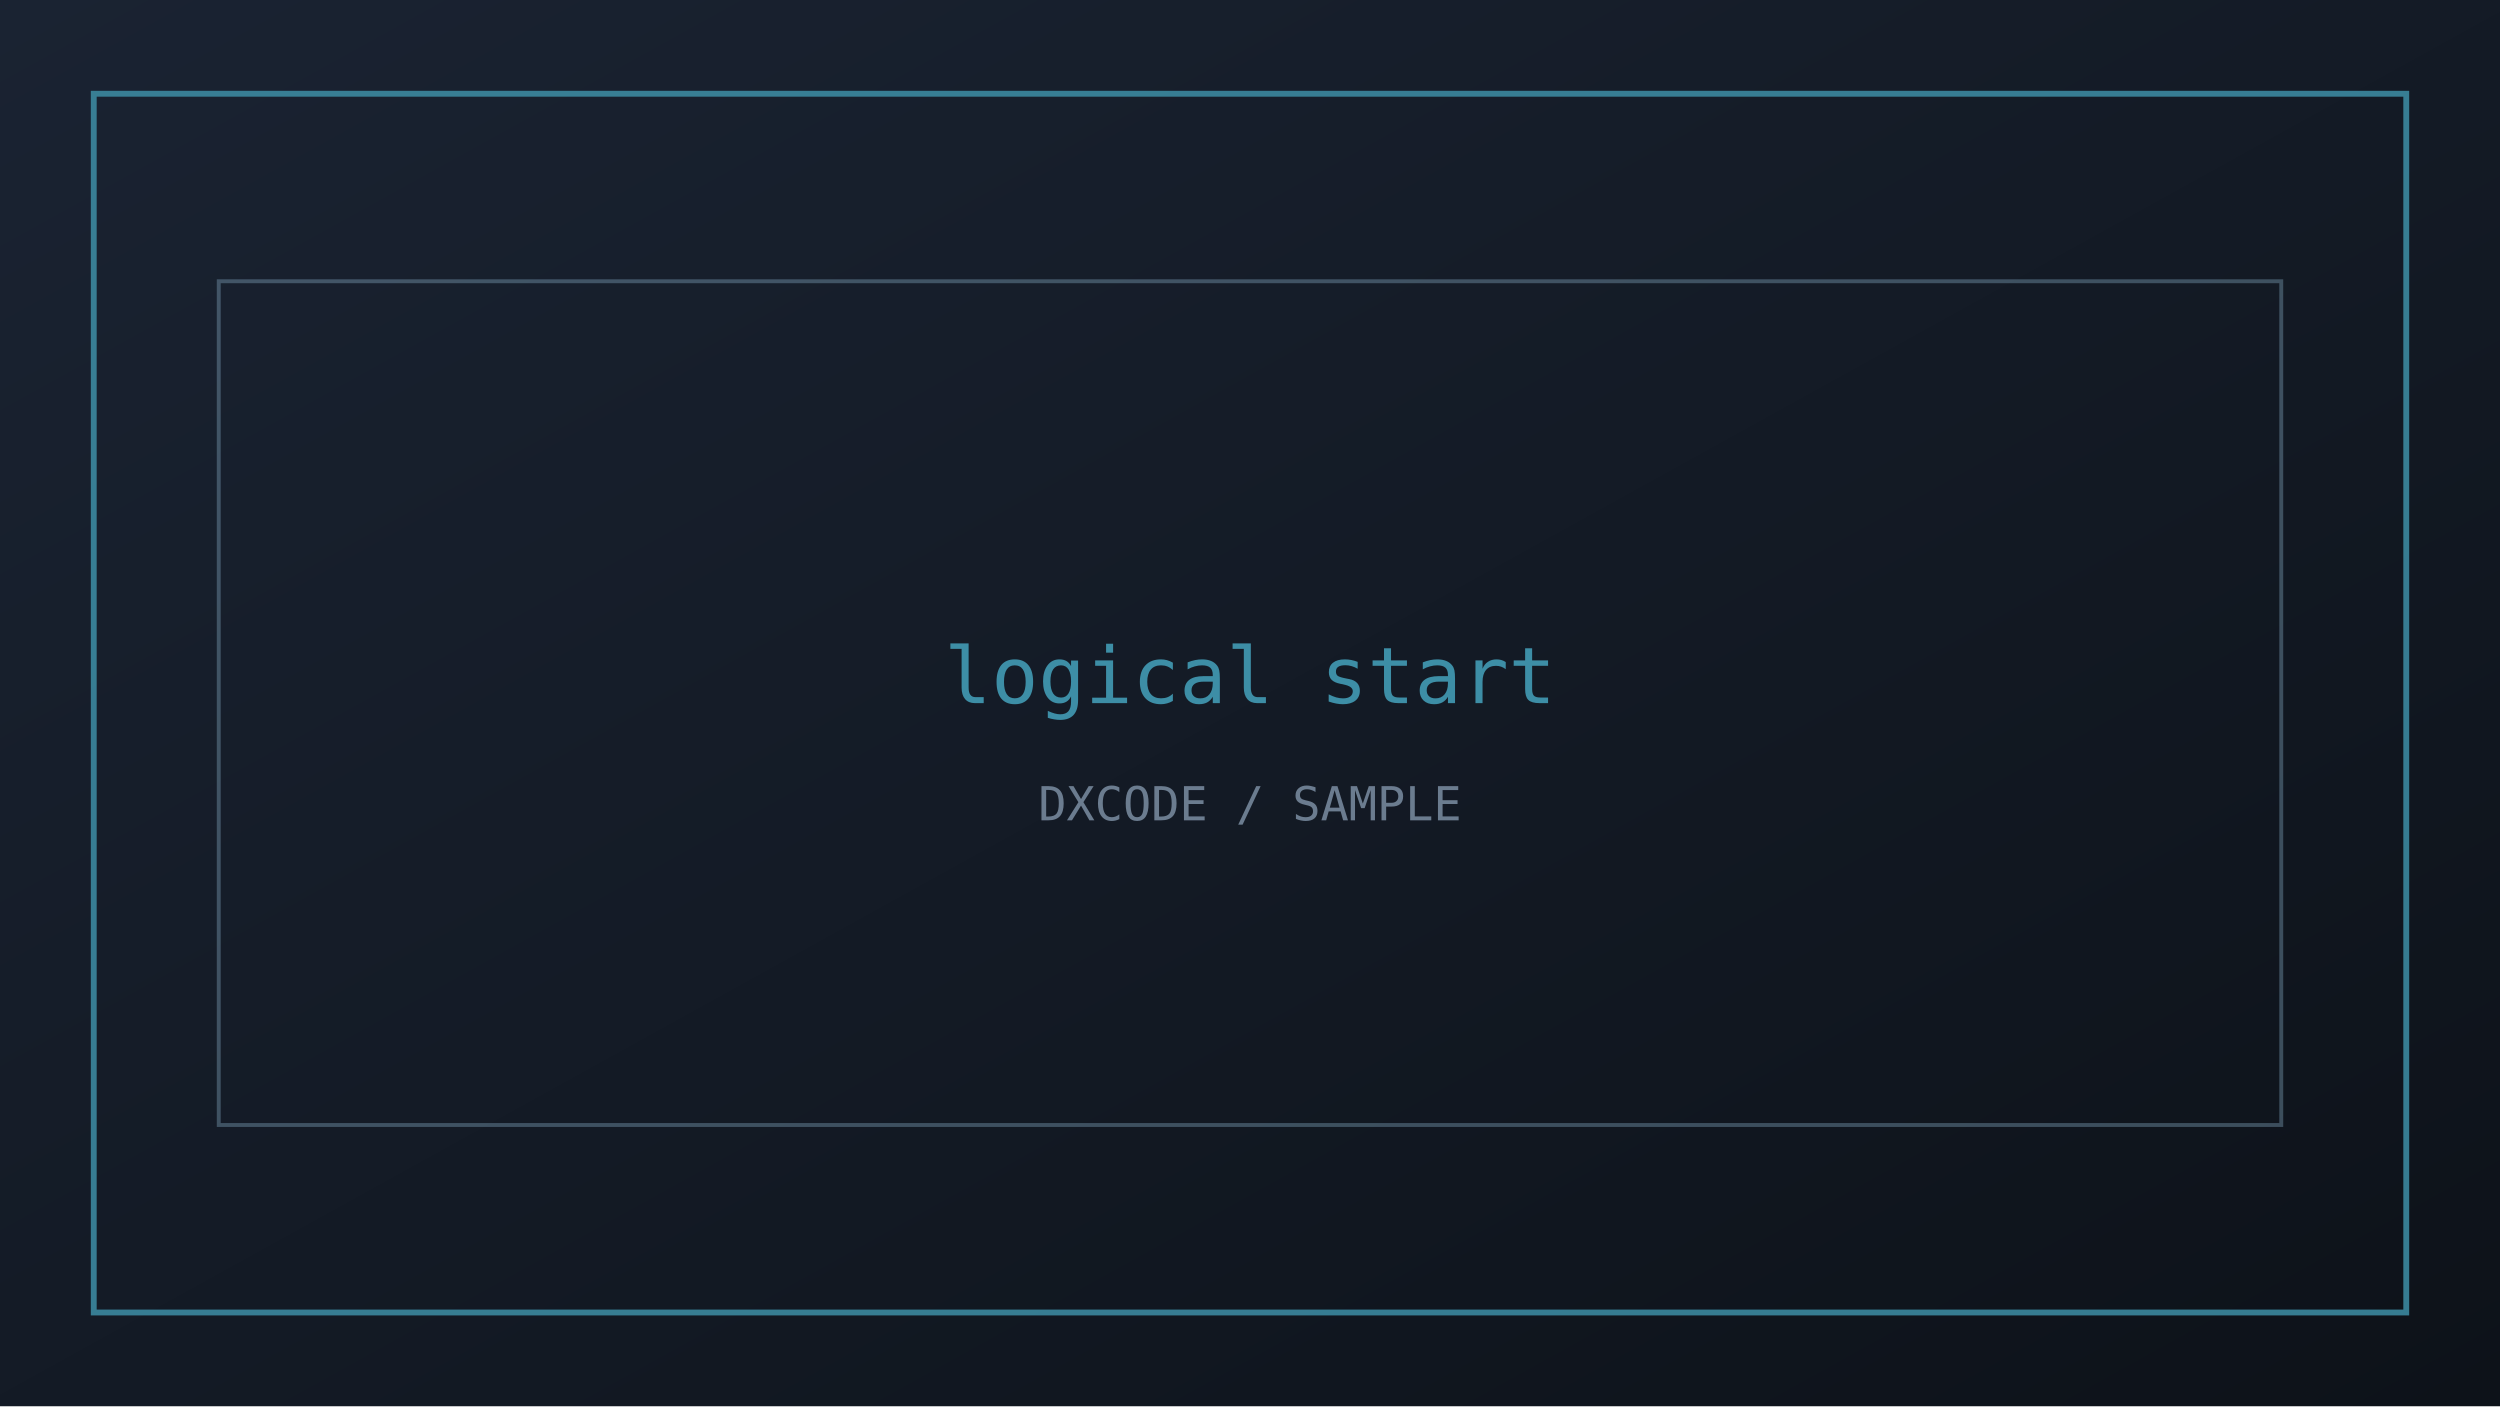
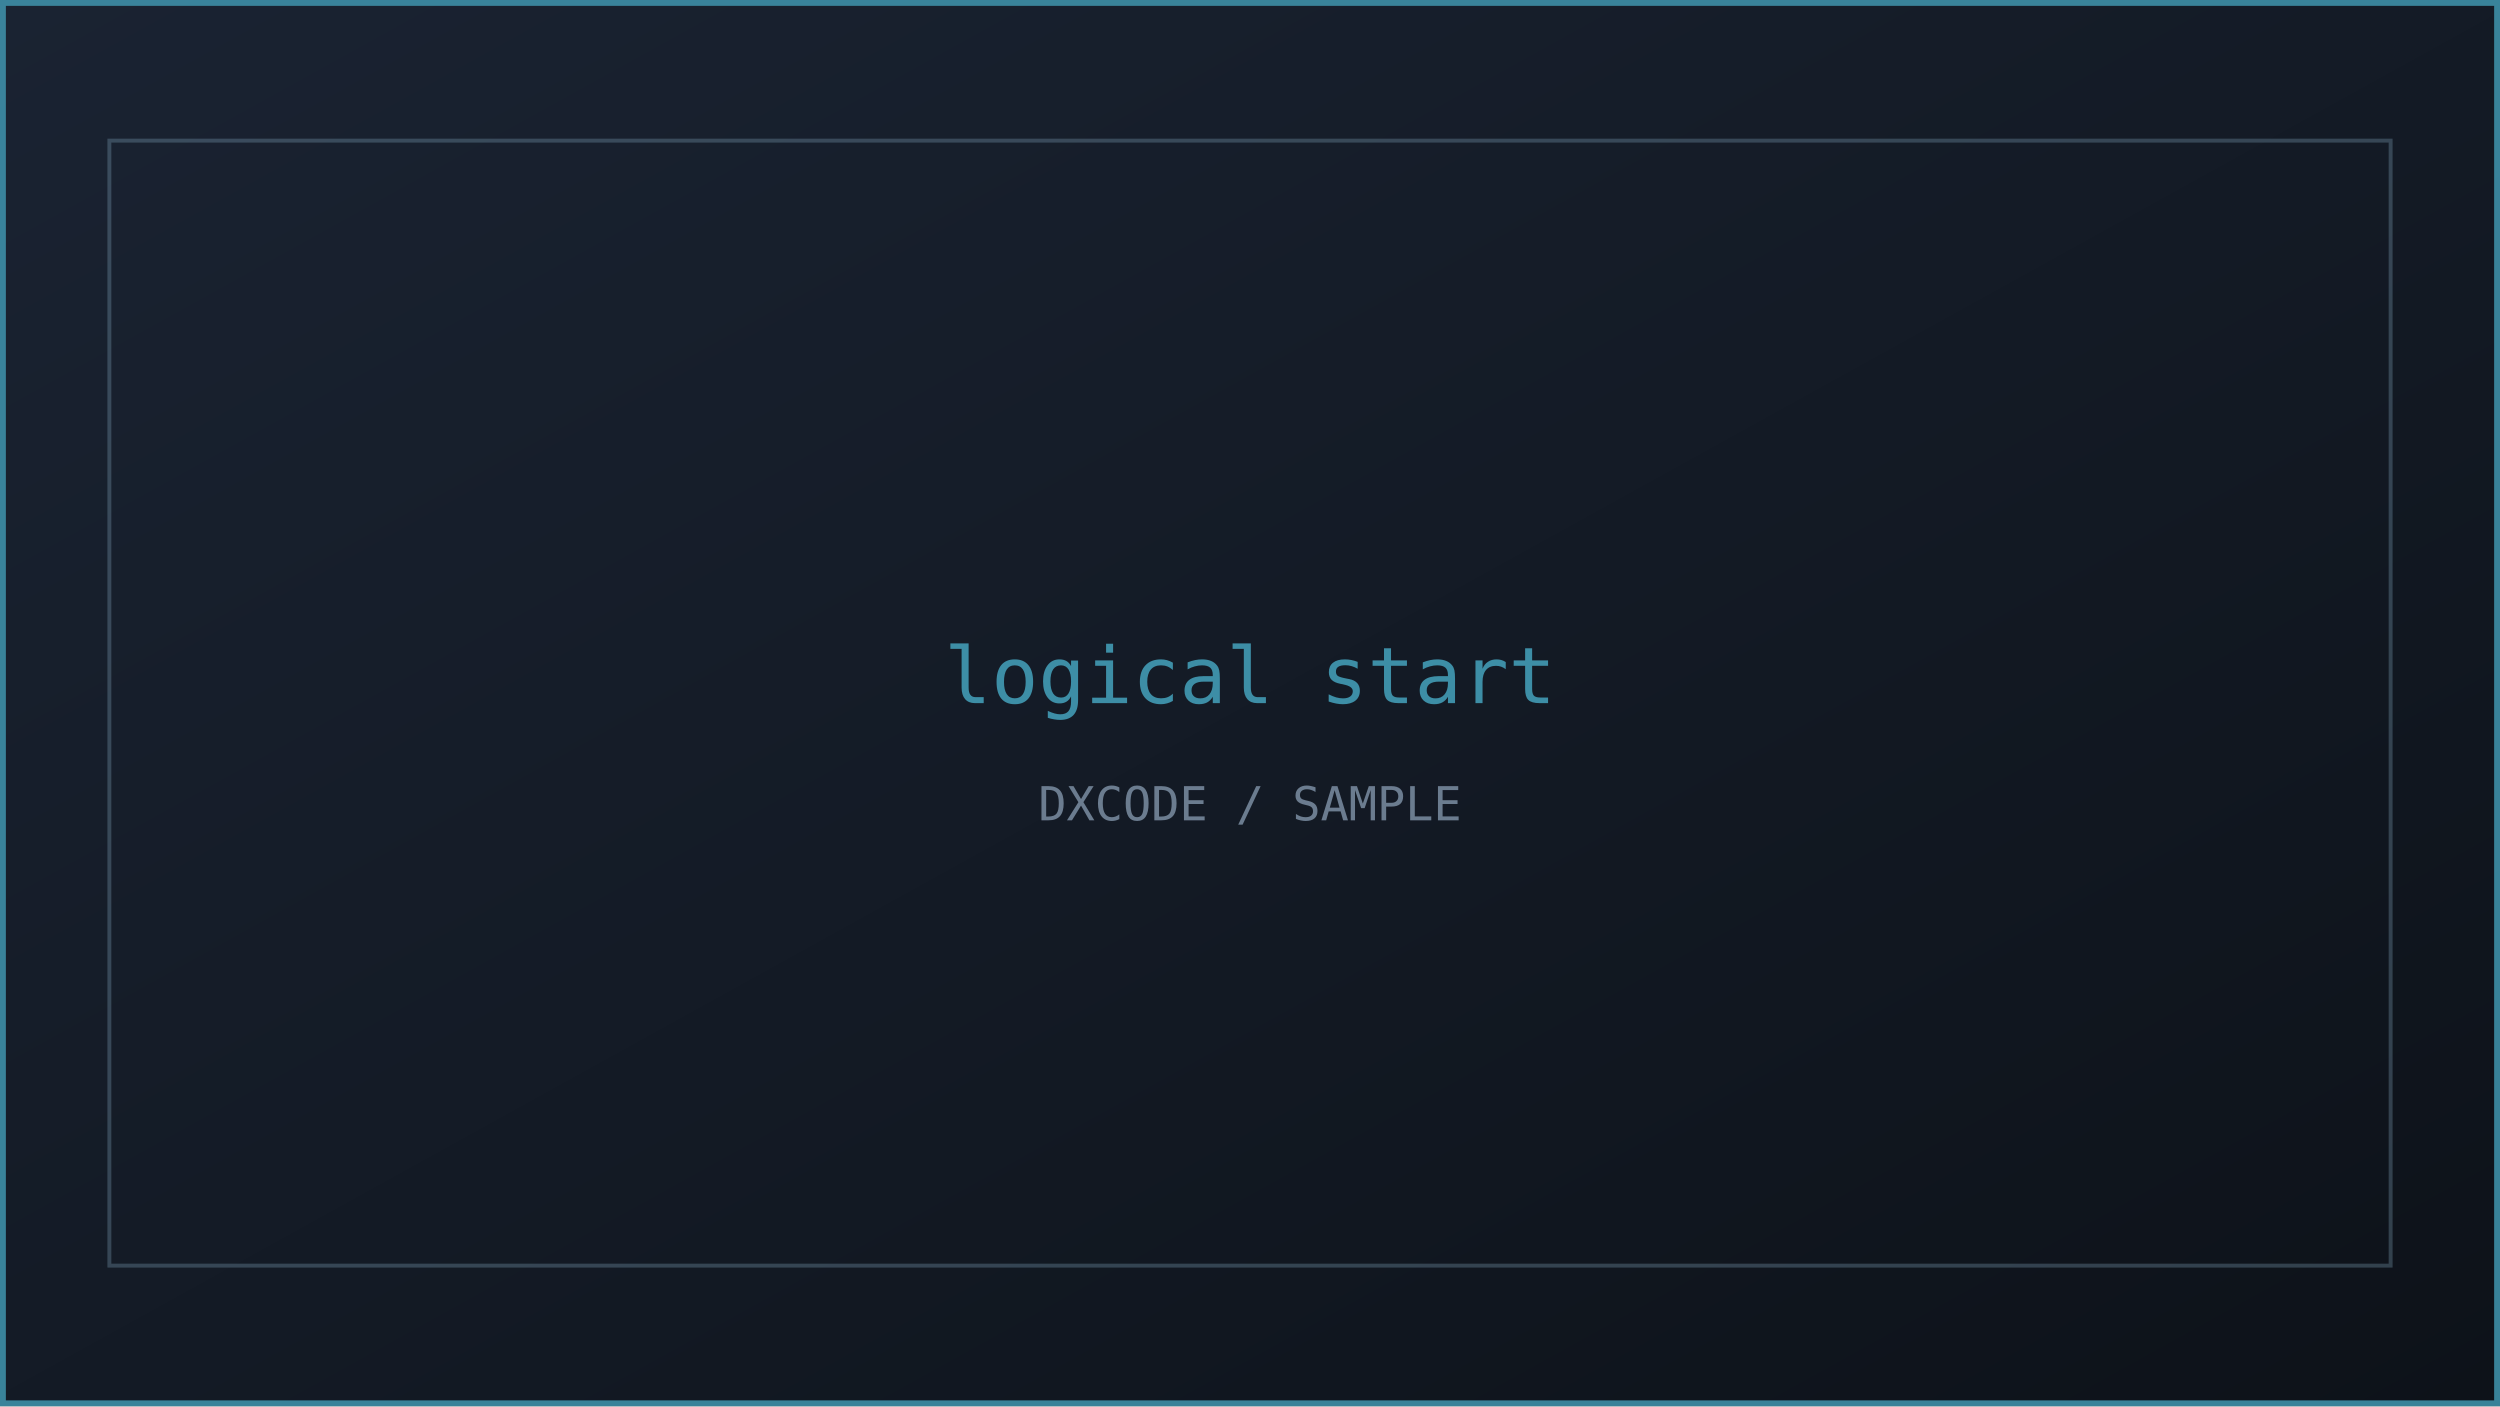
- <svg xmlns="http://www.w3.org/2000/svg" width="640" height="360" viewBox="0 0 640 360" role="img" aria-label="logical start">
+ <svg xmlns="http://www.w3.org/2000/svg" width="640" height="360" viewBox="0 0 640 360" preserveAspectRatio="xMidYMid slice" role="img" aria-label="logical start">
  <defs>
    <linearGradient id="gjournallogicalstartnotleftsvg" x1="0" y1="0" x2="1" y2="1">
      <stop offset="0%" stop-color="#1a2332" />
      <stop offset="100%" stop-color="#0d1219" />
    </linearGradient>
  </defs>
  <rect width="640" height="360" fill="url(#gjournallogicalstartnotleftsvg)" />
-   <rect x="24" y="24" width="592" height="312" fill="none" stroke="#3d8ea6" stroke-width="1.5" opacity="0.85" />
-   <rect x="56" y="72" width="528" height="216" fill="none" stroke="#8eb6d1" stroke-width="1" opacity="0.35" />
+   <rect x="0.75" y="0.75" width="638.5" height="358.5" fill="none" stroke="#3d8ea6" stroke-width="1.5" opacity="0.9" />
+   <rect x="28" y="36" width="584" height="288" fill="none" stroke="#8eb6d1" stroke-width="1" opacity="0.28" />
  <text x="320" y="180" text-anchor="middle" fill="#3d8ea6" font-family="ui-monospace, monospace" font-size="20">logical start</text>
  <text x="320" y="210" text-anchor="middle" fill="#6b7c8f" font-family="ui-monospace, monospace" font-size="12">DXCODE / SAMPLE</text>
</svg>
